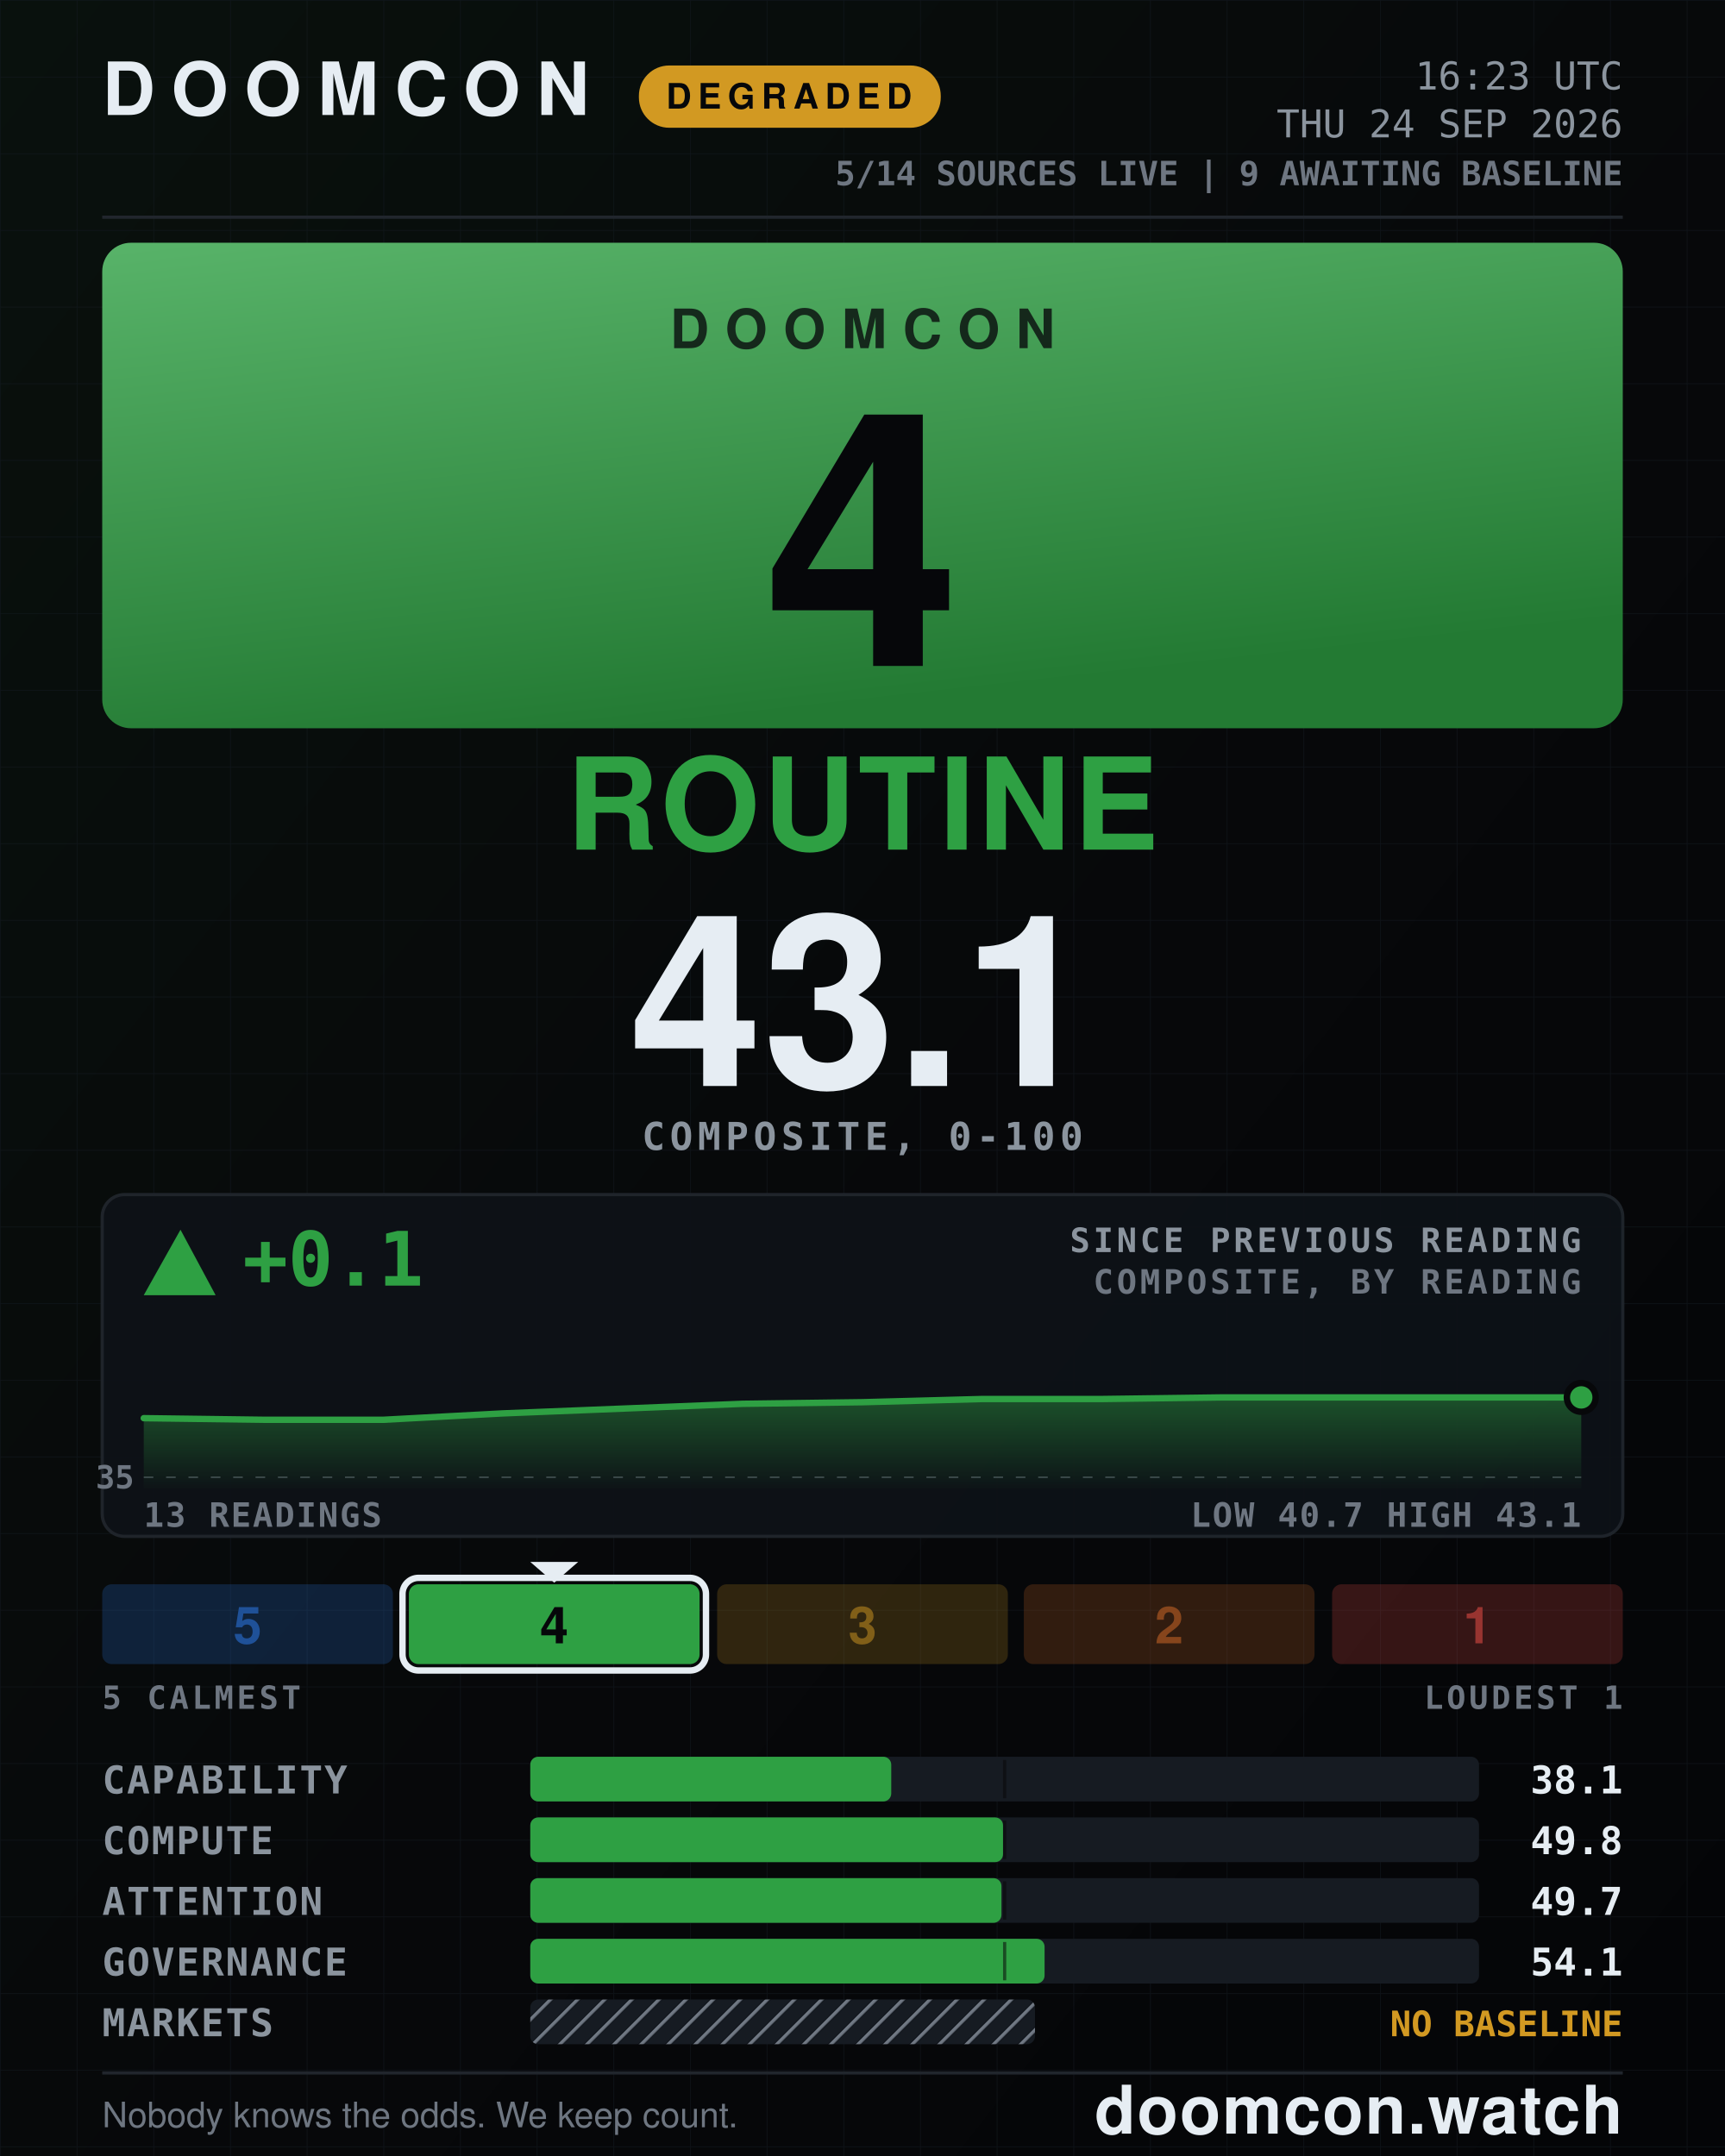
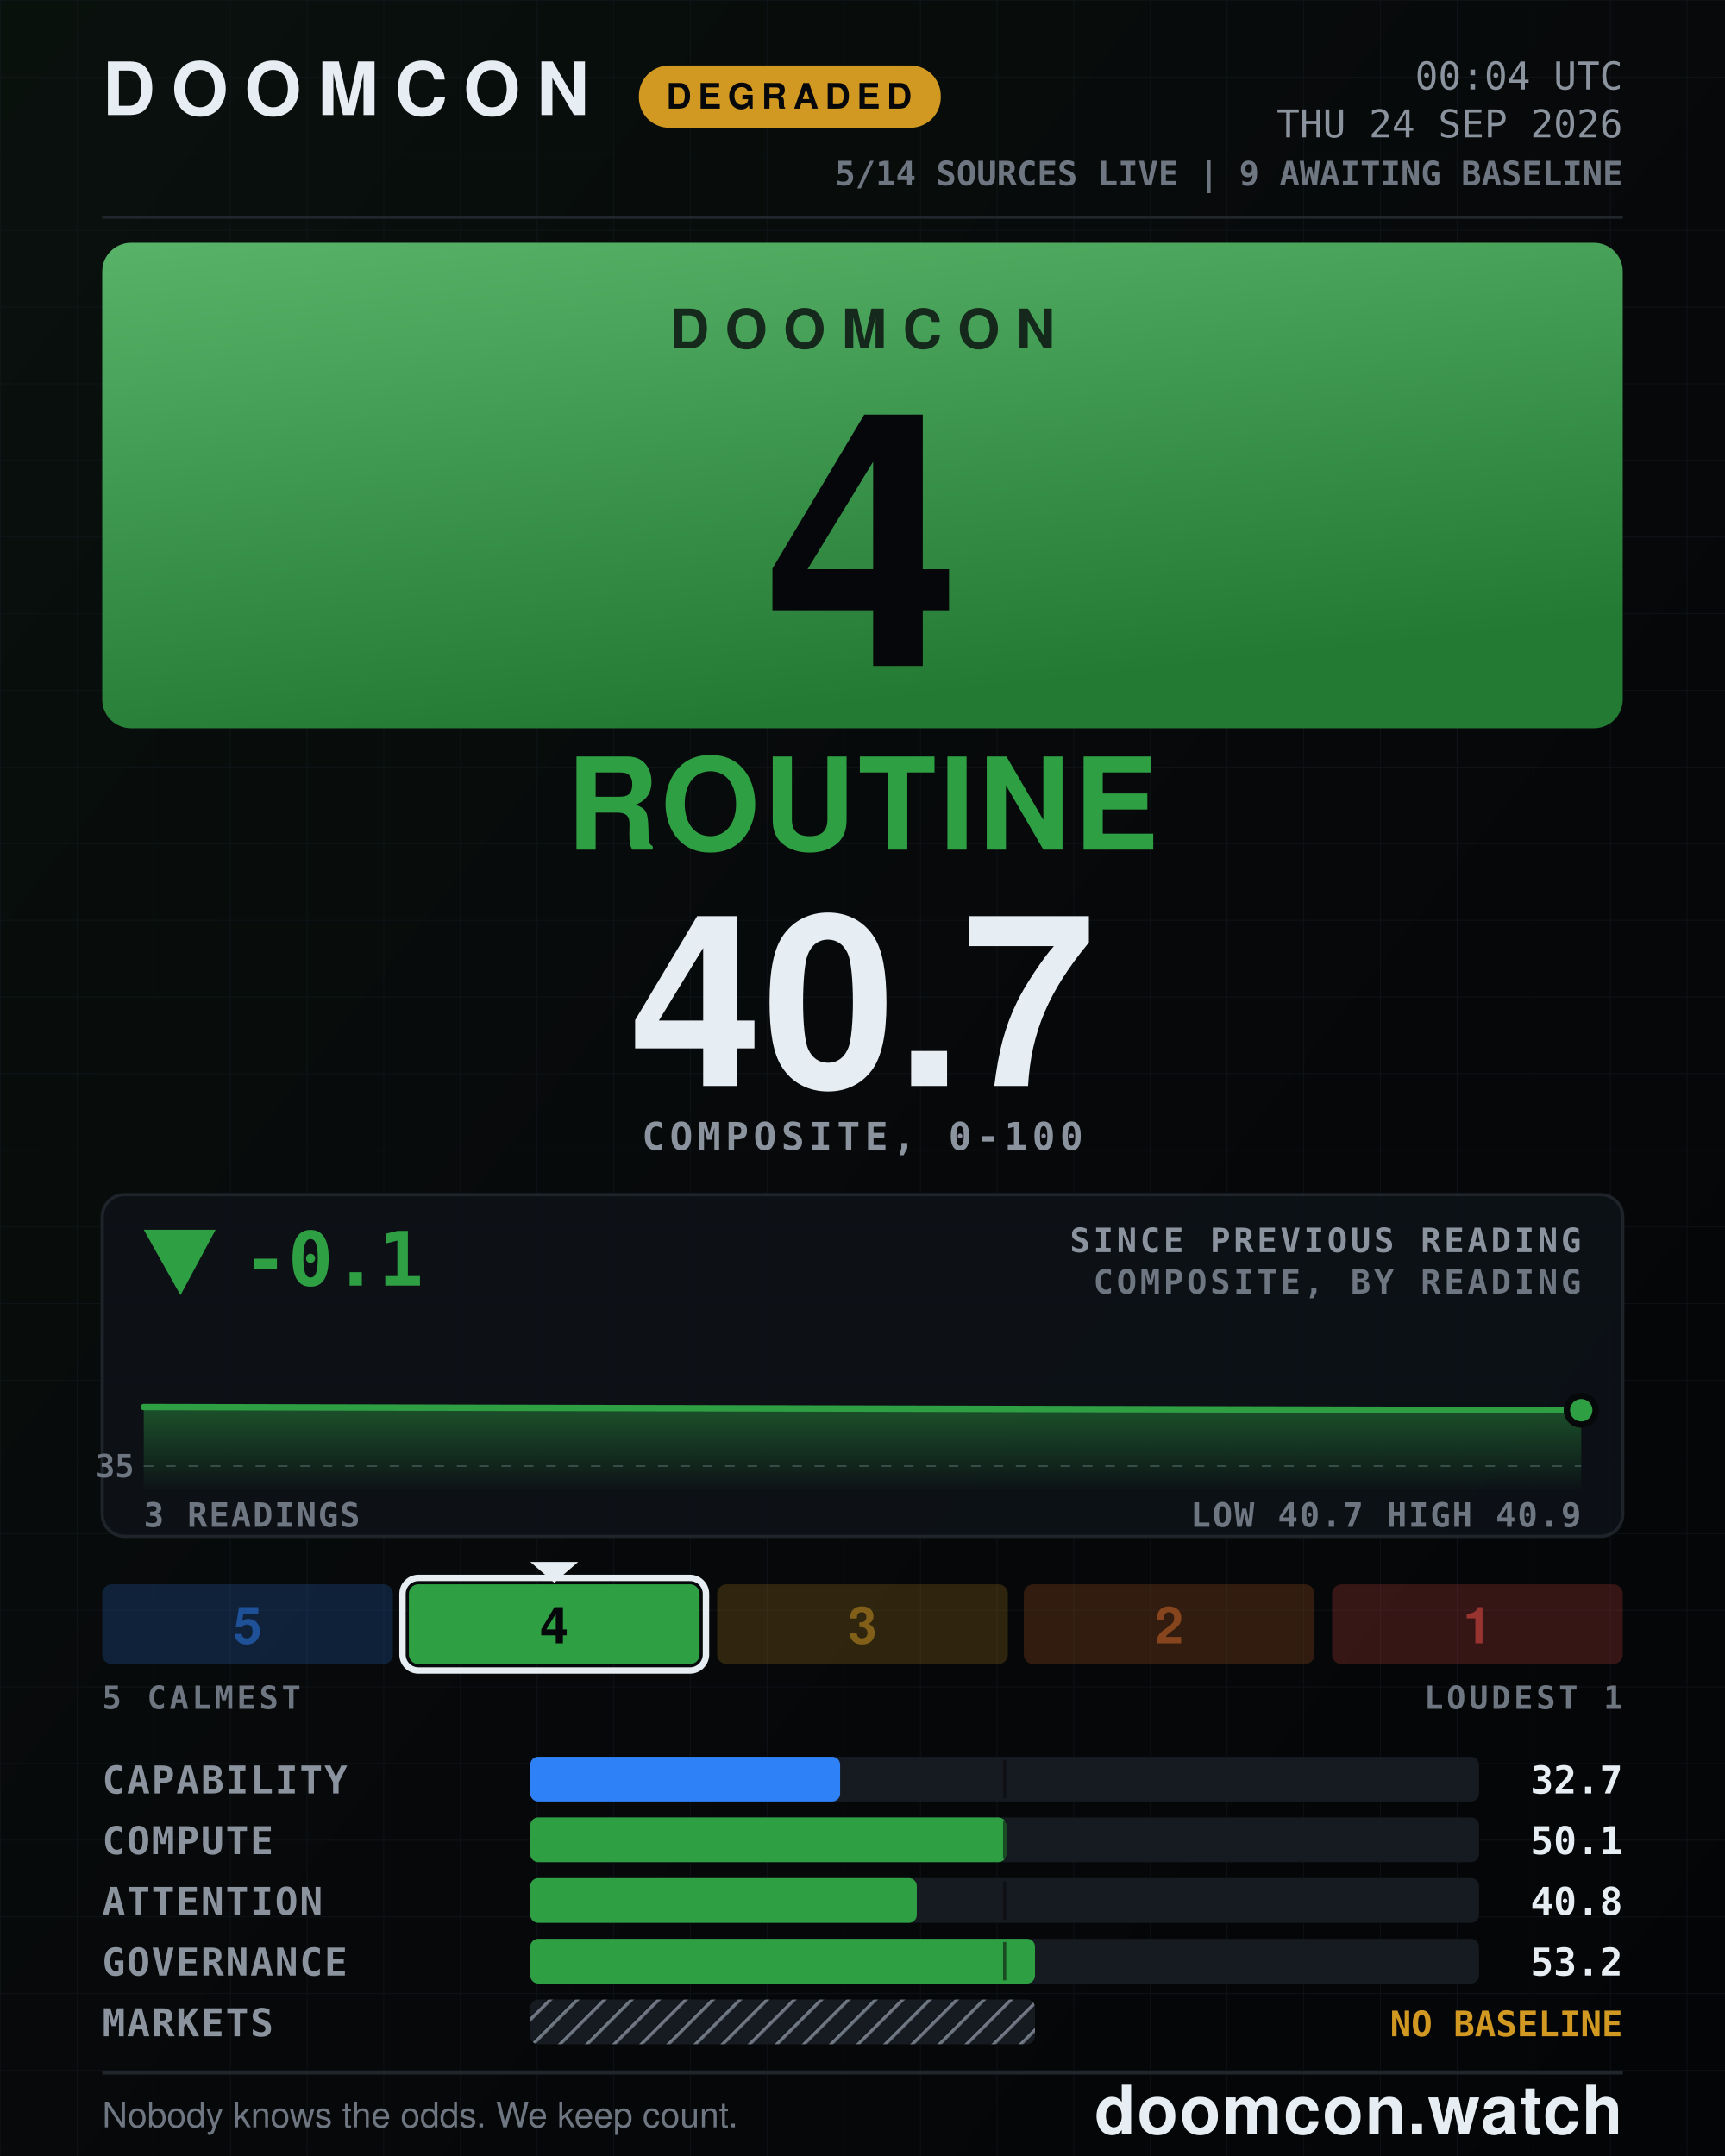
- <svg xmlns="http://www.w3.org/2000/svg" width="1080" height="1350" viewBox="0 0 1080 1350" role="img" aria-label="DOOMCON 4 ROUTINE — 43.1 of 100">
+ <svg xmlns="http://www.w3.org/2000/svg" width="1080" height="1350" viewBox="0 0 1080 1350" role="img" aria-label="DOOMCON 4 ROUTINE — 40.7 of 100">
  <defs>
    <pattern id="dark-hatch" width="12" height="12" patternUnits="userSpaceOnUse" patternTransform="rotate(45)">
      <rect width="12" height="12" fill="#161b22" />
      <line x1="0" y1="0" x2="0" y2="12" stroke="#6e7681" stroke-width="4" />
    </pattern>
    <pattern id="grid" width="48" height="48" patternUnits="userSpaceOnUse">
      <path d="M48 0H0V48" fill="none" stroke="#141a22" stroke-width="1" />
    </pattern>
    <linearGradient id="grad-bg" x1="0" y1="0" x2="1" y2="1">
      <stop offset="0" stop-color="#09110d" />
      <stop offset="0.55" stop-color="#07080a" />
      <stop offset="1" stop-color="#040507" />
    </linearGradient>
    <linearGradient id="grad-chip" x1="0" y1="0" x2="0.35" y2="1">
      <stop offset="0" stop-color="#58b369" />
      <stop offset="1" stop-color="#237a33" />
    </linearGradient>
    <linearGradient id="grad-spark" x1="0" y1="0" x2="0" y2="1">
      <stop offset="0" stop-color="#2ea043" stop-opacity="0.45" />
      <stop offset="1" stop-color="#2ea043" stop-opacity="0.02" />
    </linearGradient>
  </defs>
  <rect x="0" y="0" width="1080" height="1350" fill="url(#grad-bg)" />
  <rect x="0" y="0" width="1080" height="1350" fill="url(#grid)" opacity="0.55" />
  <text x="64" y="72" font-family="ui-sans-serif, system-ui, -apple-system, Segoe UI, Helvetica, Arial, sans-serif" font-size="46" font-weight="800" fill="#e6edf3" text-anchor="start" letter-spacing="10">DOOMCON</text>
  <rect x="400" y="41" width="189" height="39" fill="#d29922" rx="19" />
  <text x="494" y="68" font-family="ui-sans-serif, system-ui, -apple-system, Segoe UI, Helvetica, Arial, sans-serif" font-size="22" font-weight="800" fill="#06070a" text-anchor="middle" letter-spacing="4">DEGRADED</text>
-   <text x="1016" y="56" font-family="ui-monospace, SFMono-Regular, Menlo, DejaVu Sans Mono, Consolas, monospace" font-size="24" font-weight="500" fill="#8b949e" text-anchor="end">16:23 UTC</text>
+   <text x="1016" y="56" font-family="ui-monospace, SFMono-Regular, Menlo, DejaVu Sans Mono, Consolas, monospace" font-size="24" font-weight="500" fill="#8b949e" text-anchor="end">00:04 UTC</text>
  <text x="1016" y="86" font-family="ui-monospace, SFMono-Regular, Menlo, DejaVu Sans Mono, Consolas, monospace" font-size="24" font-weight="500" fill="#8b949e" text-anchor="end">THU 24 SEP 2026</text>
  <text x="1016" y="116" font-family="ui-monospace, SFMono-Regular, Menlo, DejaVu Sans Mono, Consolas, monospace" font-size="21" font-weight="600" fill="#6e7681" text-anchor="end">5/14 SOURCES LIVE  |  9 AWAITING BASELINE</text>
  <line x1="64" y1="136" x2="1016" y2="136" stroke="#21262d" stroke-width="2" />
  <rect x="64" y="152" width="952" height="304" fill="url(#grad-chip)" rx="18" />
  <text x="540" y="218" font-family="ui-sans-serif, system-ui, -apple-system, Segoe UI, Helvetica, Arial, sans-serif" font-size="34" font-weight="800" fill="#06070a" text-anchor="middle" letter-spacing="10" opacity="0.78">DOOMCON</text>
  <text x="540" y="417" font-family="ui-sans-serif, system-ui, -apple-system, Segoe UI, Helvetica, Arial, sans-serif" font-size="222" font-weight="800" fill="#06070a" text-anchor="middle">4</text>
  <text x="540" y="532" font-family="ui-sans-serif, system-ui, -apple-system, Segoe UI, Helvetica, Arial, sans-serif" font-size="80" font-weight="800" fill="#2ea043" text-anchor="middle" letter-spacing="2">ROUTINE</text>
-   <text x="540" y="680" font-family="ui-sans-serif, system-ui, -apple-system, Segoe UI, Helvetica, Arial, sans-serif" font-size="150" font-weight="800" fill="#e6edf3" text-anchor="middle">43.1</text>
+   <text x="540" y="680" font-family="ui-sans-serif, system-ui, -apple-system, Segoe UI, Helvetica, Arial, sans-serif" font-size="150" font-weight="800" fill="#e6edf3" text-anchor="middle">40.7</text>
  <text x="540" y="720" font-family="ui-monospace, SFMono-Regular, Menlo, DejaVu Sans Mono, Consolas, monospace" font-size="24" font-weight="600" fill="#8b949e" text-anchor="middle" letter-spacing="3">COMPOSITE, 0-100</text>
  <rect x="64" y="748" width="952" height="214" fill="#0d1117" rx="14" stroke="#21262d" stroke-width="2" opacity="0.92" />
-   <polygon points="113,770 90,811 135,811" fill="#2ea043" />
-   <text x="152" y="805" font-family="ui-monospace, SFMono-Regular, Menlo, DejaVu Sans Mono, Consolas, monospace" font-size="47" font-weight="800" fill="#2ea043" text-anchor="start">+0.1</text>
+   <polygon points="113,811 90,770 135,770" fill="#2ea043" />
+   <text x="152" y="805" font-family="ui-monospace, SFMono-Regular, Menlo, DejaVu Sans Mono, Consolas, monospace" font-size="47" font-weight="800" fill="#2ea043" text-anchor="start">-0.1</text>
  <text x="990" y="784" font-family="ui-monospace, SFMono-Regular, Menlo, DejaVu Sans Mono, Consolas, monospace" font-size="21" font-weight="600" fill="#8b949e" text-anchor="end" letter-spacing="2">SINCE PREVIOUS READING</text>
  <text x="990" y="810" font-family="ui-monospace, SFMono-Regular, Menlo, DejaVu Sans Mono, Consolas, monospace" font-size="21" font-weight="600" fill="#6e7681" text-anchor="end" letter-spacing="2">COMPOSITE, BY READING</text>
-   <line x1="90" y1="925" x2="990" y2="925" stroke="#6e7681" stroke-width="1" stroke-dasharray="6 8" opacity="0.5" />
-   <text x="84" y="932" font-family="ui-monospace, SFMono-Regular, Menlo, DejaVu Sans Mono, Consolas, monospace" font-size="20" font-weight="600" fill="#6e7681" text-anchor="end">35</text>
-   <path d="M90 888 L165 889 L240 889 L315 885 L390 882 L465 879 L540 878 L615 876 L690 876 L765 875 L840 875 L915 875 L990 875 L990 932 L90 932 Z" fill="url(#grad-spark)" />
-   <path d="M90 888 L165 889 L240 889 L315 885 L390 882 L465 879 L540 878 L615 876 L690 876 L765 875 L840 875 L915 875 L990 875" fill="none" stroke="#2ea043" stroke-width="4" stroke-linejoin="round" stroke-linecap="round" />
-   <circle cx="990" cy="875" r="9" fill="#2ea043" stroke="#07080a" stroke-width="4" />
-   <text x="90" y="956" font-family="ui-monospace, SFMono-Regular, Menlo, DejaVu Sans Mono, Consolas, monospace" font-size="21" font-weight="600" fill="#6e7681" text-anchor="start" letter-spacing="1">13 READINGS</text>
-   <text x="990" y="956" font-family="ui-monospace, SFMono-Regular, Menlo, DejaVu Sans Mono, Consolas, monospace" font-size="21" font-weight="600" fill="#6e7681" text-anchor="end" letter-spacing="1">LOW 40.7  HIGH 43.1</text>
+   <line x1="90" y1="918" x2="990" y2="918" stroke="#6e7681" stroke-width="1" stroke-dasharray="6 8" opacity="0.5" />
+   <text x="84" y="925" font-family="ui-monospace, SFMono-Regular, Menlo, DejaVu Sans Mono, Consolas, monospace" font-size="20" font-weight="600" fill="#6e7681" text-anchor="end">35</text>
+   <path d="M90 881 L540 882 L990 883 L990 932 L90 932 Z" fill="url(#grad-spark)" />
+   <path d="M90 881 L540 882 L990 883" fill="none" stroke="#2ea043" stroke-width="4" stroke-linejoin="round" stroke-linecap="round" />
+   <circle cx="990" cy="883" r="9" fill="#2ea043" stroke="#07080a" stroke-width="4" />
+   <text x="90" y="956" font-family="ui-monospace, SFMono-Regular, Menlo, DejaVu Sans Mono, Consolas, monospace" font-size="21" font-weight="600" fill="#6e7681" text-anchor="start" letter-spacing="1">3 READINGS</text>
+   <text x="990" y="956" font-family="ui-monospace, SFMono-Regular, Menlo, DejaVu Sans Mono, Consolas, monospace" font-size="21" font-weight="600" fill="#6e7681" text-anchor="end" letter-spacing="1">LOW 40.7  HIGH 40.9</text>
  <rect x="64" y="992" width="182" height="50" fill="#2f81f7" rx="6" opacity="0.2" />
  <text x="155" y="1029" font-family="ui-sans-serif, system-ui, -apple-system, Segoe UI, Helvetica, Arial, sans-serif" font-size="32" font-weight="800" fill="#1f5198" text-anchor="middle">5</text>
  <rect x="256" y="992" width="182" height="50" fill="#2ea043" rx="6" opacity="1" />
  <rect x="252" y="988" width="190" height="58" fill="none" rx="10" stroke="#e6edf3" stroke-width="4" />
  <polygon points="332,978 362,978 347,991" fill="#e6edf3" />
  <text x="347" y="1029" font-family="ui-sans-serif, system-ui, -apple-system, Segoe UI, Helvetica, Arial, sans-serif" font-size="32" font-weight="800" fill="#06070a" text-anchor="middle">4</text>
  <rect x="449" y="992" width="182" height="50" fill="#d29922" rx="6" opacity="0.2" />
  <text x="540" y="1029" font-family="ui-sans-serif, system-ui, -apple-system, Segoe UI, Helvetica, Arial, sans-serif" font-size="32" font-weight="800" fill="#815f18" text-anchor="middle">3</text>
  <rect x="641" y="992" width="182" height="50" fill="#db6d28" rx="6" opacity="0.2" />
  <text x="732" y="1029" font-family="ui-sans-serif, system-ui, -apple-system, Segoe UI, Helvetica, Arial, sans-serif" font-size="32" font-weight="800" fill="#86451c" text-anchor="middle">2</text>
  <rect x="834" y="992" width="182" height="50" fill="#f85149" rx="6" opacity="0.2" />
  <text x="925" y="1029" font-family="ui-sans-serif, system-ui, -apple-system, Segoe UI, Helvetica, Arial, sans-serif" font-size="32" font-weight="800" fill="#983430" text-anchor="middle">1</text>
  <text x="64" y="1070" font-family="ui-monospace, SFMono-Regular, Menlo, DejaVu Sans Mono, Consolas, monospace" font-size="20" font-weight="600" fill="#6e7681" text-anchor="start" letter-spacing="2">5 CALMEST</text>
  <text x="1016" y="1070" font-family="ui-monospace, SFMono-Regular, Menlo, DejaVu Sans Mono, Consolas, monospace" font-size="20" font-weight="600" fill="#6e7681" text-anchor="end" letter-spacing="2">LOUDEST 1</text>
  <text x="64" y="1123" font-family="ui-monospace, SFMono-Regular, Menlo, DejaVu Sans Mono, Consolas, monospace" font-size="24" font-weight="600" fill="#8b949e" text-anchor="start" letter-spacing="1">CAPABILITY</text>
  <rect x="332" y="1100" width="594" height="28" fill="#161b22" rx="5" />
-   <rect x="332" y="1100" width="226" height="28" fill="#2ea043" rx="5" />
+   <rect x="332" y="1100" width="194" height="28" fill="#2f81f7" rx="5" />
  <line x1="629" y1="1102" x2="629" y2="1126" stroke="#07080a" stroke-width="2" opacity="0.55" />
-   <text x="1016" y="1123" font-family="ui-monospace, SFMono-Regular, Menlo, DejaVu Sans Mono, Consolas, monospace" font-size="24" font-weight="700" fill="#e6edf3" text-anchor="end">38.1</text>
+   <text x="1016" y="1123" font-family="ui-monospace, SFMono-Regular, Menlo, DejaVu Sans Mono, Consolas, monospace" font-size="24" font-weight="700" fill="#e6edf3" text-anchor="end">32.7</text>
  <text x="64" y="1161" font-family="ui-monospace, SFMono-Regular, Menlo, DejaVu Sans Mono, Consolas, monospace" font-size="24" font-weight="600" fill="#8b949e" text-anchor="start" letter-spacing="1">COMPUTE</text>
  <rect x="332" y="1138" width="594" height="28" fill="#161b22" rx="5" />
-   <rect x="332" y="1138" width="296" height="28" fill="#2ea043" rx="5" />
+   <rect x="332" y="1138" width="298" height="28" fill="#2ea043" rx="5" />
  <line x1="629" y1="1140" x2="629" y2="1164" stroke="#07080a" stroke-width="2" opacity="0.55" />
-   <text x="1016" y="1161" font-family="ui-monospace, SFMono-Regular, Menlo, DejaVu Sans Mono, Consolas, monospace" font-size="24" font-weight="700" fill="#e6edf3" text-anchor="end">49.8</text>
+   <text x="1016" y="1161" font-family="ui-monospace, SFMono-Regular, Menlo, DejaVu Sans Mono, Consolas, monospace" font-size="24" font-weight="700" fill="#e6edf3" text-anchor="end">50.1</text>
  <text x="64" y="1199" font-family="ui-monospace, SFMono-Regular, Menlo, DejaVu Sans Mono, Consolas, monospace" font-size="24" font-weight="600" fill="#8b949e" text-anchor="start" letter-spacing="1">ATTENTION</text>
  <rect x="332" y="1176" width="594" height="28" fill="#161b22" rx="5" />
-   <rect x="332" y="1176" width="295" height="28" fill="#2ea043" rx="5" />
+   <rect x="332" y="1176" width="242" height="28" fill="#2ea043" rx="5" />
  <line x1="629" y1="1178" x2="629" y2="1202" stroke="#07080a" stroke-width="2" opacity="0.55" />
-   <text x="1016" y="1199" font-family="ui-monospace, SFMono-Regular, Menlo, DejaVu Sans Mono, Consolas, monospace" font-size="24" font-weight="700" fill="#e6edf3" text-anchor="end">49.7</text>
+   <text x="1016" y="1199" font-family="ui-monospace, SFMono-Regular, Menlo, DejaVu Sans Mono, Consolas, monospace" font-size="24" font-weight="700" fill="#e6edf3" text-anchor="end">40.8</text>
  <text x="64" y="1237" font-family="ui-monospace, SFMono-Regular, Menlo, DejaVu Sans Mono, Consolas, monospace" font-size="24" font-weight="600" fill="#8b949e" text-anchor="start" letter-spacing="1">GOVERNANCE</text>
  <rect x="332" y="1214" width="594" height="28" fill="#161b22" rx="5" />
-   <rect x="332" y="1214" width="322" height="28" fill="#2ea043" rx="5" />
+   <rect x="332" y="1214" width="316" height="28" fill="#2ea043" rx="5" />
  <line x1="629" y1="1216" x2="629" y2="1240" stroke="#07080a" stroke-width="2" opacity="0.55" />
-   <text x="1016" y="1237" font-family="ui-monospace, SFMono-Regular, Menlo, DejaVu Sans Mono, Consolas, monospace" font-size="24" font-weight="700" fill="#e6edf3" text-anchor="end">54.1</text>
+   <text x="1016" y="1237" font-family="ui-monospace, SFMono-Regular, Menlo, DejaVu Sans Mono, Consolas, monospace" font-size="24" font-weight="700" fill="#e6edf3" text-anchor="end">53.2</text>
  <text x="64" y="1275" font-family="ui-monospace, SFMono-Regular, Menlo, DejaVu Sans Mono, Consolas, monospace" font-size="24" font-weight="600" fill="#8b949e" text-anchor="start" letter-spacing="1">MARKETS</text>
  <rect x="332" y="1252" width="316" height="28" fill="url(#dark-hatch)" rx="5" />
  <text x="1016" y="1275" font-family="ui-monospace, SFMono-Regular, Menlo, DejaVu Sans Mono, Consolas, monospace" font-size="22" font-weight="800" fill="#d29922" text-anchor="end">NO BASELINE</text>
  <line x1="64" y1="1298" x2="1016" y2="1298" stroke="#21262d" stroke-width="2" />
  <text x="64" y="1332" font-family="ui-sans-serif, system-ui, -apple-system, Segoe UI, Helvetica, Arial, sans-serif" font-size="22" font-weight="500" fill="#6e7681" text-anchor="start">Nobody knows the odds. We keep count.</text>
  <text x="1016" y="1336" font-family="ui-sans-serif, system-ui, -apple-system, Segoe UI, Helvetica, Arial, sans-serif" font-size="42" font-weight="800" fill="#e6edf3" text-anchor="end" letter-spacing="1">doomcon.watch</text>
</svg>
